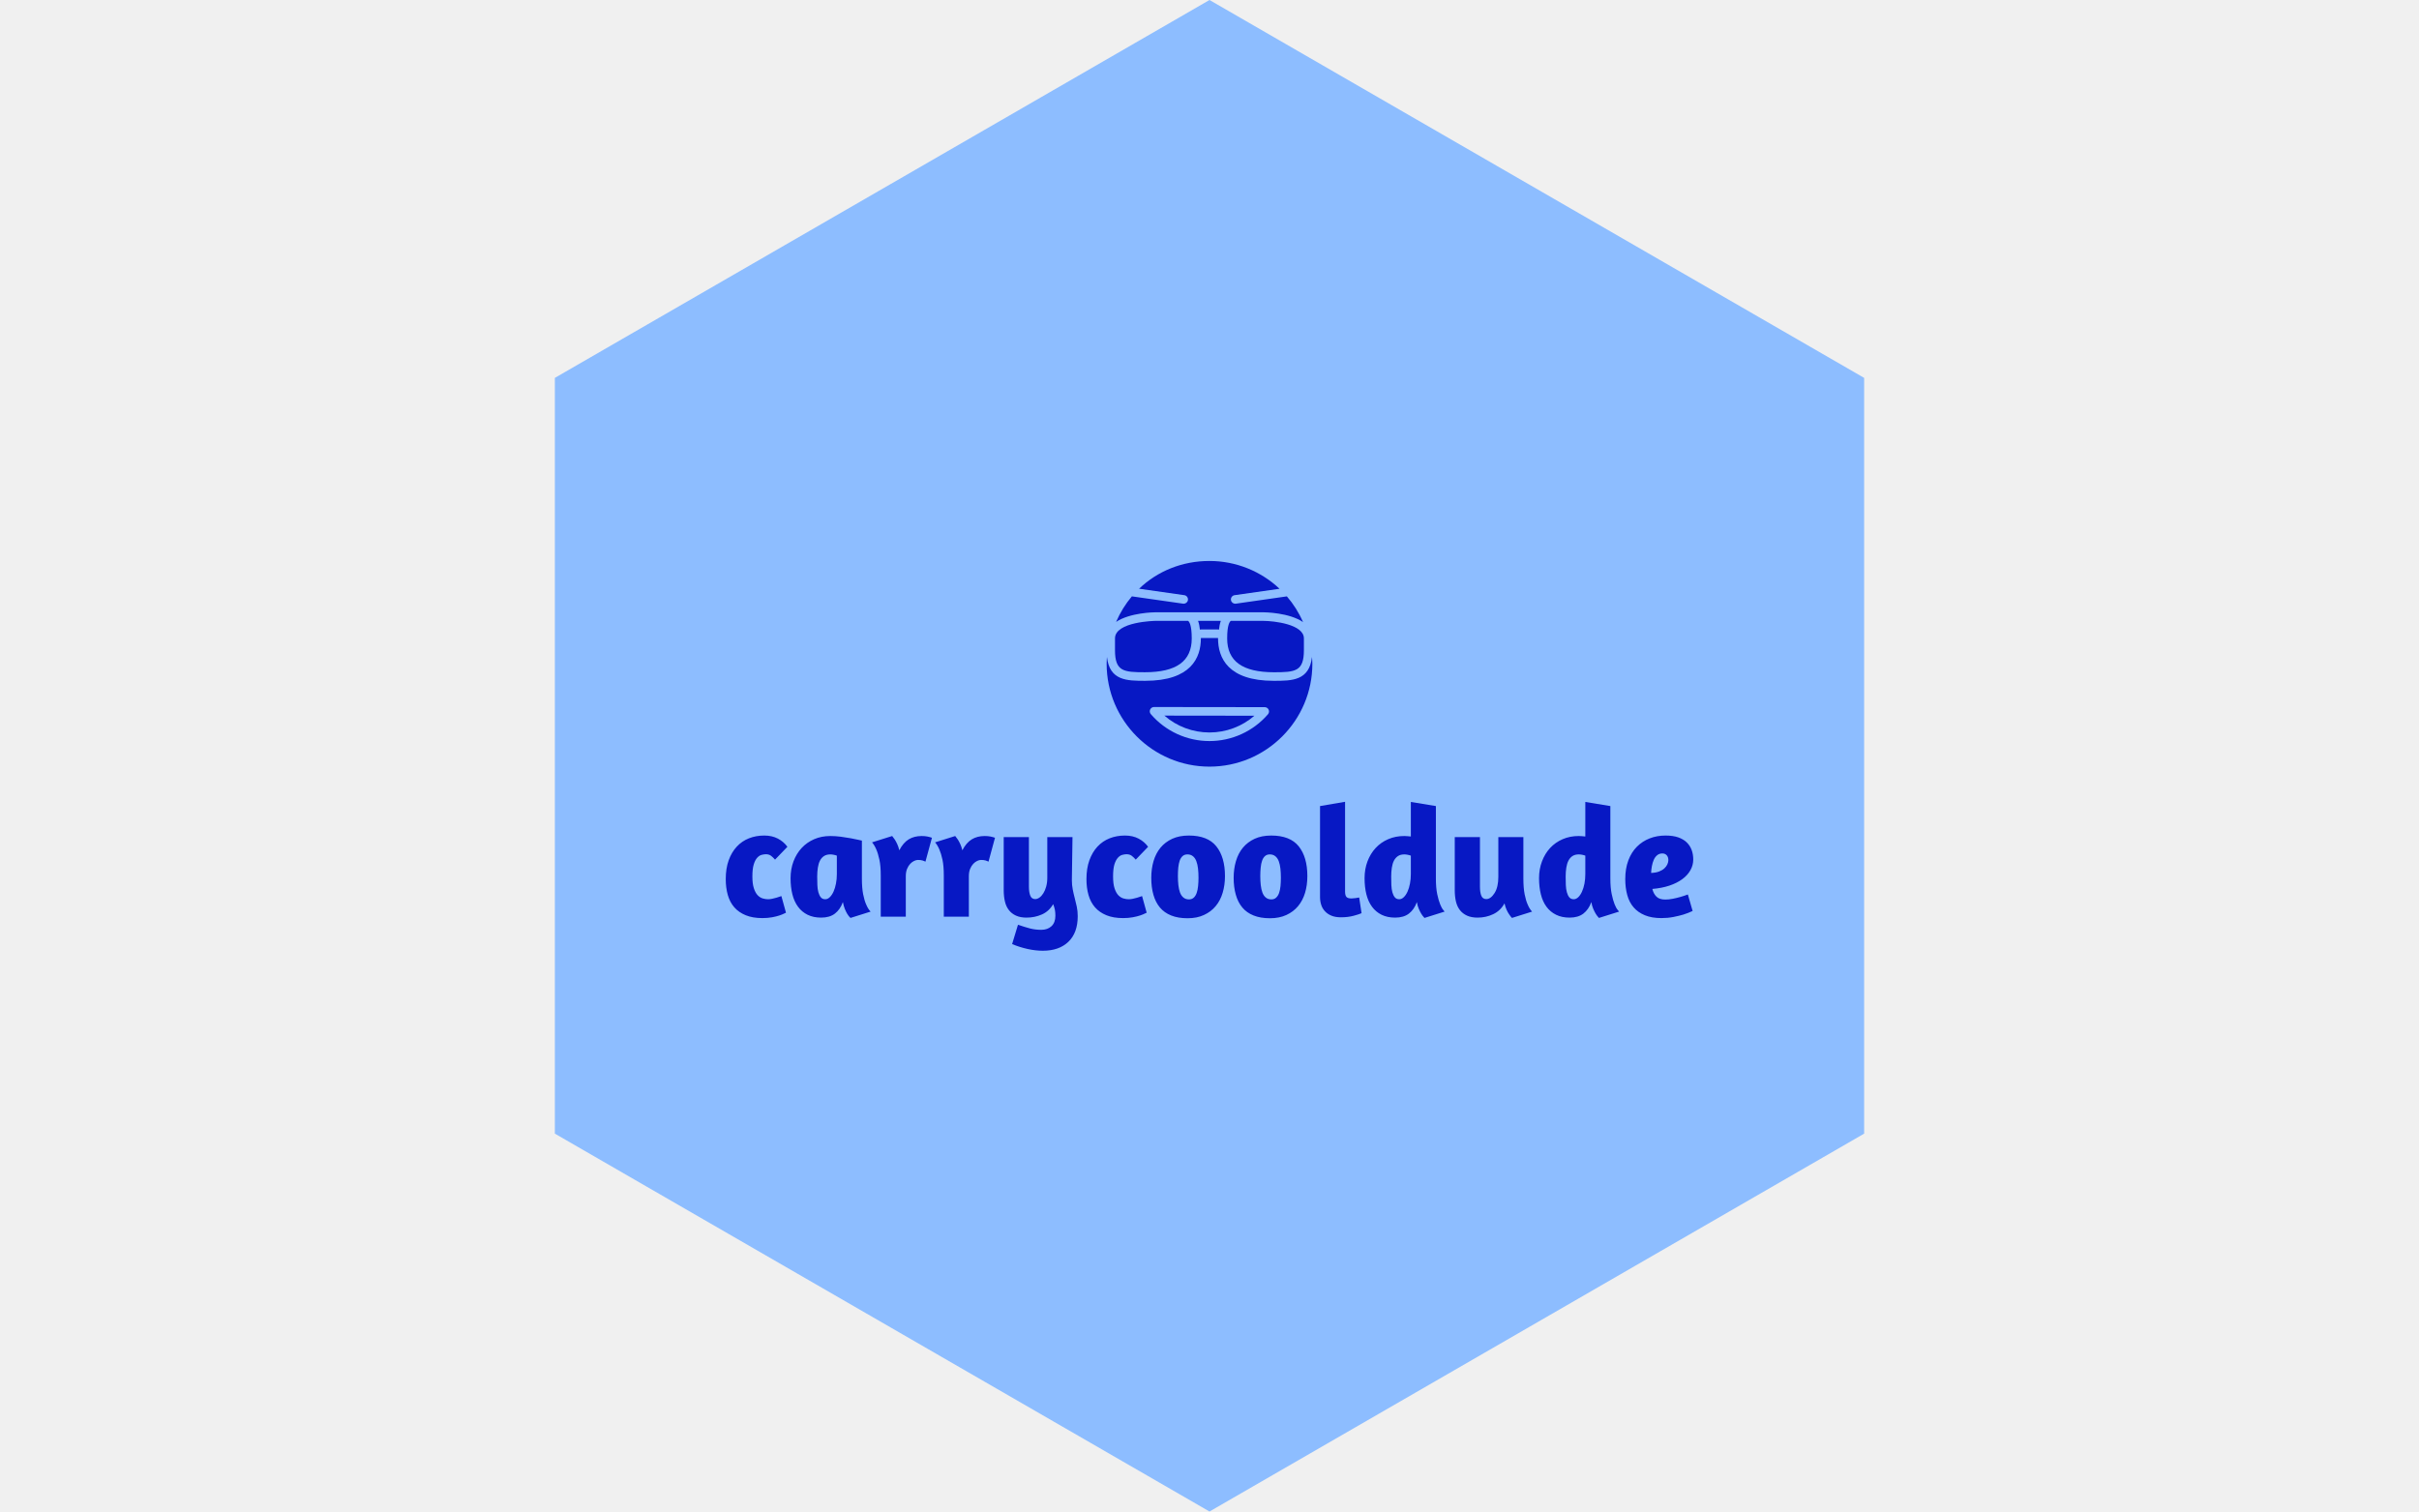
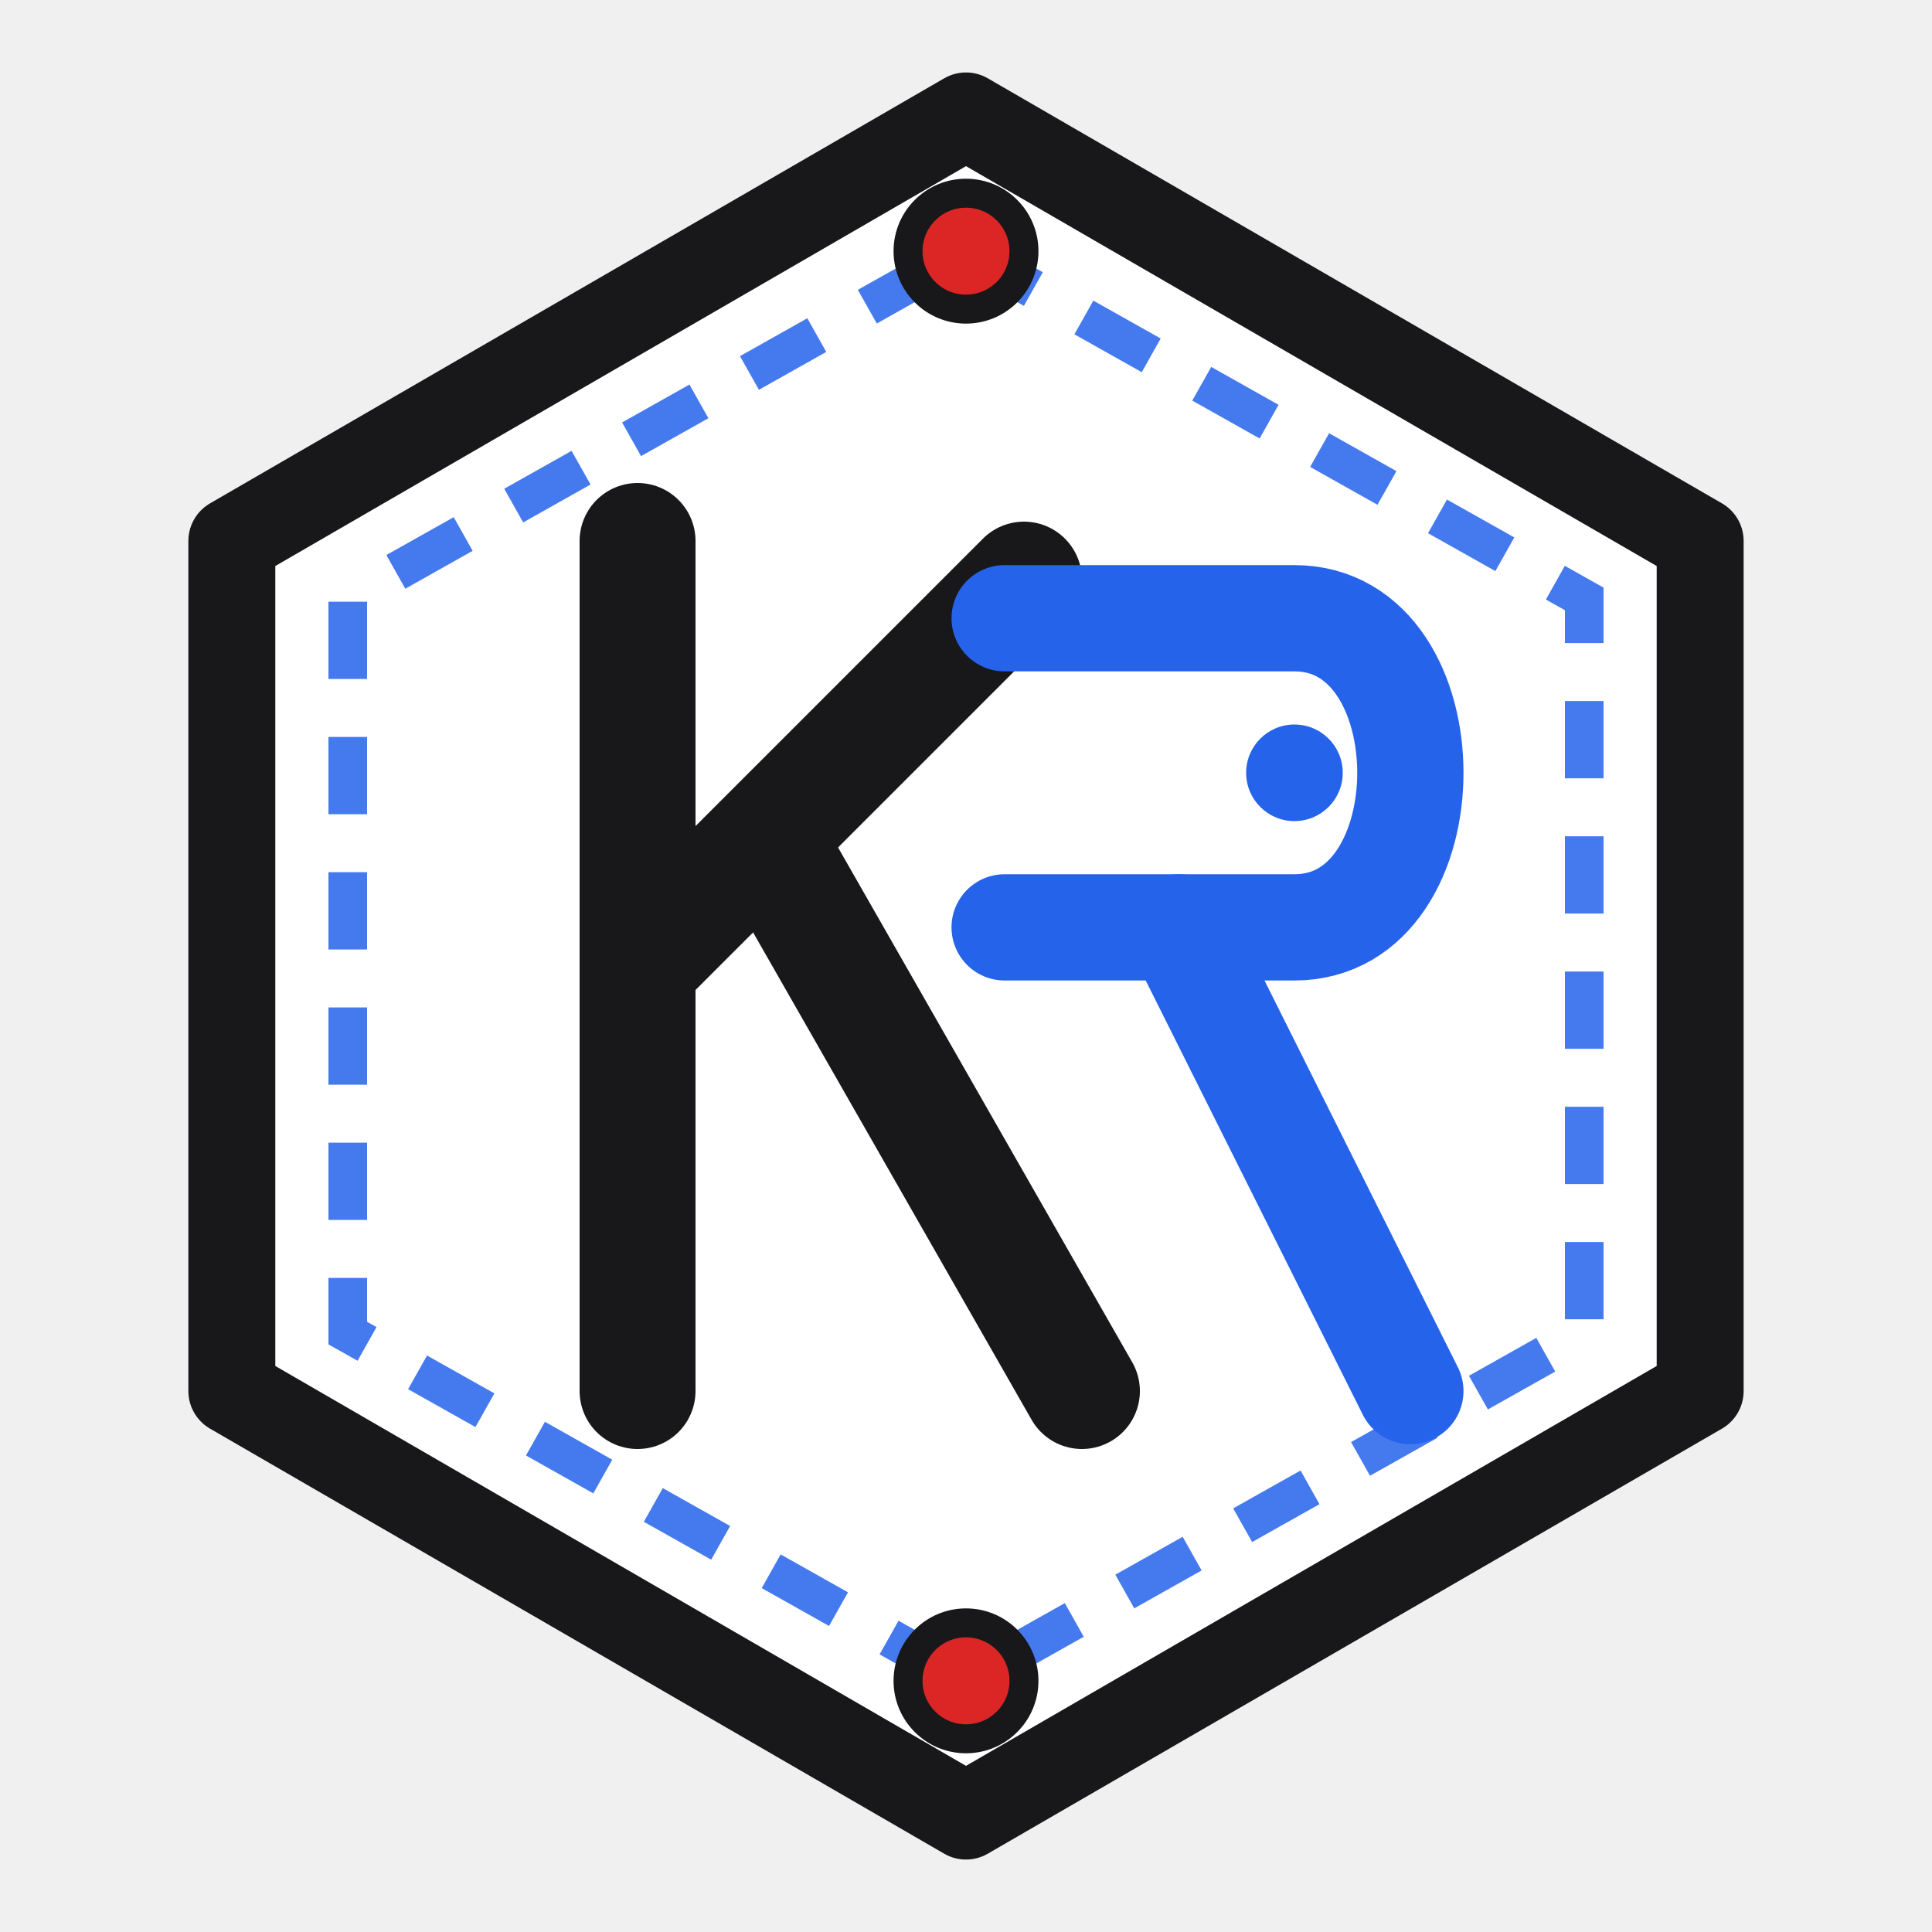
- <svg xmlns="http://www.w3.org/2000/svg" version="1.1" width="1000" height="625" viewBox="0 0 1000 625">
-   <g transform="matrix(1,0,0,1,0,0)">
-     <svg viewBox="0 0 576 360" data-background-color="#0718c4" preserveAspectRatio="xMidYMid meet" height="625" width="1000">
-       <g id="tight-bounds" transform="matrix(1,0,0,1,0,0)">
-         <svg viewBox="0 0 576 360" height="360" width="576">
-           <g>
-             <svg />
-           </g>
-           <g>
-             <svg viewBox="0 0 576 360" height="360" width="576">
-               <g>
-                 <path transform="translate(288,180) scale(180,180)" d="M-0.866-0.5l0.866-0.5 0.866 0.5 0 1-0.866 0.5-0.866-0.5z" fill="#8dbdff" fill-rule="nonzero" stroke="none" stroke-width="1" stroke-linecap="butt" stroke-linejoin="miter" stroke-miterlimit="10" stroke-dasharray="" stroke-dashoffset="0" font-family="none" font-weight="none" font-size="none" text-anchor="none" style="mix-blend-mode: normal" data-fill-palette-color="tertiary" />
-               </g>
-               <g transform="matrix(1,0,0,1,172.8,133.5616)">
-                 <svg viewBox="0 0 230.4 92.877" height="92.877" width="230.4">
-                   <g>
-                     <svg viewBox="0 0 230.4 92.877" height="92.877" width="230.4">
-                       <g>
-                         <svg viewBox="0 0 230.4 92.877" height="92.877" width="230.4">
-                           <g transform="matrix(1,0,0,1,0,57.40154)">
-                             <svg viewBox="0 0 230.4 35.475" height="35.475" width="230.4">
-                               <g>
-                                 <svg viewBox="0 0 230.4 35.475" height="35.475" width="230.4">
-                                   <g>
-                                     <svg viewBox="0 0 230.4 35.475" height="35.475" width="230.4">
-                                       <g transform="matrix(1,0,0,1,0,0)">
-                                         <svg width="230.4" viewBox="1.35 -36.25 305.22 47" height="35.475" data-palette-color="#0718c4">
-                                           <path d="M20.8-22.05L16.9-18Q16.3-18.7 15.65-19.2 15-19.7 14-19.7L14-19.7Q13.4-19.7 12.65-19.5 11.9-19.3 11.25-18.57 10.6-17.85 10.18-16.48 9.75-15.1 9.75-12.7L9.75-12.7Q9.75-10.35 10.23-8.93 10.7-7.5 11.43-6.75 12.15-6 13.03-5.75 13.9-5.5 14.7-5.5L14.7-5.5Q15.3-5.5 16-5.65 16.7-5.8 17.32-5.98 17.95-6.15 18.4-6.33 18.85-6.5 18.9-6.5L18.9-6.5 20.35-1.25 19.8-1Q19.25-0.7 18.28-0.38 17.3-0.05 15.93 0.2 14.55 0.45 12.9 0.45L12.9 0.45Q9.85 0.45 7.65-0.45 5.45-1.35 4.05-2.95 2.65-4.55 2-6.83 1.35-9.1 1.35-11.85L1.35-11.85Q1.35-15.2 2.27-17.78 3.2-20.35 4.83-22.1 6.45-23.85 8.68-24.73 10.9-25.6 13.5-25.6L13.5-25.6Q15.95-25.6 17.8-24.63 19.65-23.65 20.8-22.05L20.8-22.05ZM44.3-24L44.3-12.05Q44.3-9.05 44.7-7.05 45.1-5.05 45.65-3.85L45.65-3.85Q46.25-2.4 47.05-1.6L47.05-1.6 40.7 0.4Q40.15-0.1 39.7-0.85L39.7-0.85Q39.3-1.5 38.92-2.43 38.55-3.35 38.3-4.6L38.3-4.6Q37.45-2.25 35.8-0.98 34.15 0.3 31.45 0.3L31.45 0.3Q29 0.3 27.17-0.6 25.35-1.5 24.15-3.13 22.95-4.75 22.37-7.05 21.8-9.35 21.8-12.15L21.8-12.15Q21.8-15 22.72-17.45 23.65-19.9 25.3-21.68 26.95-23.45 29.25-24.45 31.55-25.45 34.35-25.45L34.35-25.45Q35.9-25.45 37.65-25.23 39.4-25 40.85-24.73 42.3-24.45 43.27-24.23 44.25-24 44.3-24L44.3-24ZM32.75-5.5Q33.5-5.5 34.17-6.15 34.85-6.8 35.35-7.9 35.85-9 36.12-10.43 36.4-11.85 36.4-13.45L36.4-13.45 36.4-19.25Q36.05-19.4 35.42-19.53 34.8-19.65 34.35-19.65L34.35-19.65Q33.15-19.65 32.35-19.13 31.55-18.6 31.07-17.68 30.6-16.75 30.4-15.45 30.2-14.15 30.2-12.65L30.2-12.65Q30.2-11.25 30.25-9.98 30.3-8.7 30.57-7.7 30.85-6.7 31.35-6.1 31.85-5.5 32.75-5.5L32.75-5.5ZM62-17.9Q61.45-17.9 60.8-17.6 60.15-17.3 59.55-16.68 58.95-16.05 58.55-15.08 58.15-14.1 58.15-12.75L58.15-12.75 58.15 0 50.25 0 50.25-13Q50.25-16 49.82-17.98 49.4-19.95 48.85-21.2L48.85-21.2Q48.25-22.6 47.5-23.45L47.5-23.45 53.85-25.45Q54.25-24.95 54.7-24.3L54.7-24.3Q55.05-23.75 55.45-22.9 55.85-22.05 56.1-20.95L56.1-20.95Q57.35-23.35 59.07-24.4 60.8-25.45 63.15-25.45L63.15-25.45Q64.2-25.45 65.02-25.28 65.85-25.1 66.4-24.9L66.4-24.9 64.35-17.35Q64-17.55 63.42-17.73 62.85-17.9 62-17.9L62-17.9ZM81.89-17.9Q81.34-17.9 80.69-17.6 80.04-17.3 79.44-16.68 78.84-16.05 78.44-15.08 78.04-14.1 78.04-12.75L78.04-12.75 78.04 0 70.14 0 70.14-13Q70.14-16 69.72-17.98 69.29-19.95 68.74-21.2L68.74-21.2Q68.14-22.6 67.39-23.45L67.39-23.45 73.74-25.45Q74.14-24.95 74.59-24.3L74.59-24.3Q74.94-23.75 75.34-22.9 75.74-22.05 75.99-20.95L75.99-20.95Q77.24-23.35 78.97-24.4 80.69-25.45 83.04-25.45L83.04-25.45Q84.09-25.45 84.92-25.28 85.74-25.1 86.29-24.9L86.29-24.9 84.24-17.35Q83.89-17.55 83.32-17.73 82.74-17.9 81.89-17.9L81.89-17.9ZM110.74-25.1L110.54-11.55Q110.54-9.95 110.82-8.58 111.09-7.2 111.44-5.88 111.79-4.55 112.09-3.15 112.39-1.75 112.39-0.15L112.39-0.15Q112.39 5.1 109.44 7.93 106.49 10.75 101.39 10.75L101.39 10.75Q99.09 10.75 96.59 10.2 94.09 9.65 91.69 8.65L91.69 8.65 93.54 2.55Q95.74 3.3 97.39 3.73 99.04 4.15 100.89 4.15L100.89 4.15Q102.89 4.15 104.12 3 105.34 1.85 105.34-0.3L105.34-0.3Q105.34-1.3 105.19-2.13 105.04-2.95 104.64-3.95L104.64-3.95Q103.34-1.7 101.09-0.7 98.84 0.3 96.24 0.3L96.24 0.3Q94.29 0.3 92.92-0.33 91.54-0.95 90.67-2.08 89.79-3.2 89.42-4.8 89.04-6.4 89.04-8.4L89.04-8.4 89.04-25.1 96.99-25.1 96.99-9.45Q96.99-7.7 97.42-6.63 97.84-5.55 98.99-5.55L98.99-5.55Q99.64-5.55 100.32-6.03 100.99-6.5 101.54-7.38 102.09-8.25 102.44-9.5 102.79-10.75 102.79-12.3L102.79-12.3 102.79-25.1 110.74-25.1ZM134.59-22.05L130.69-18Q130.09-18.7 129.44-19.2 128.79-19.7 127.79-19.7L127.79-19.7Q127.19-19.7 126.44-19.5 125.69-19.3 125.04-18.57 124.39-17.85 123.96-16.48 123.54-15.1 123.54-12.7L123.54-12.7Q123.54-10.35 124.01-8.93 124.49-7.5 125.21-6.75 125.94-6 126.81-5.75 127.69-5.5 128.49-5.5L128.49-5.5Q129.09-5.5 129.79-5.65 130.49-5.8 131.11-5.98 131.74-6.15 132.19-6.33 132.64-6.5 132.69-6.5L132.69-6.5 134.14-1.25 133.59-1Q133.04-0.7 132.06-0.38 131.09-0.05 129.71 0.2 128.34 0.45 126.69 0.45L126.69 0.45Q123.64 0.45 121.44-0.45 119.24-1.35 117.84-2.95 116.44-4.55 115.79-6.83 115.14-9.1 115.14-11.85L115.14-11.85Q115.14-15.2 116.06-17.78 116.99-20.35 118.61-22.1 120.24-23.85 122.46-24.73 124.69-25.6 127.29-25.6L127.29-25.6Q129.74-25.6 131.59-24.63 133.44-23.65 134.59-22.05L134.59-22.05ZM147.44-25.6Q153.39-25.6 156.11-22.2 158.84-18.8 158.84-12.8L158.84-12.8Q158.84-9.95 158.11-7.53 157.39-5.1 155.91-3.33 154.44-1.55 152.21-0.53 149.99 0.5 147.04 0.5L147.04 0.5Q144.04 0.5 141.86-0.38 139.69-1.25 138.31-2.9 136.94-4.55 136.26-6.93 135.59-9.3 135.59-12.25L135.59-12.25Q135.59-15.1 136.31-17.55 137.04-20 138.51-21.78 139.99-23.55 142.21-24.58 144.44-25.6 147.44-25.6L147.44-25.6ZM146.99-19.65Q146.09-19.65 145.49-19.13 144.89-18.6 144.56-17.68 144.24-16.75 144.11-15.5 143.99-14.25 143.99-12.8L143.99-12.8Q143.99-11.3 144.14-9.95 144.29-8.6 144.66-7.6 145.04-6.6 145.74-6.03 146.44-5.45 147.49-5.45L147.49-5.45Q148.39-5.45 148.99-6 149.59-6.55 149.91-7.48 150.24-8.4 150.36-9.65 150.49-10.9 150.49-12.3L150.49-12.3Q150.49-13.85 150.34-15.18 150.19-16.5 149.81-17.5 149.44-18.5 148.74-19.07 148.04-19.65 146.99-19.65L146.99-19.65ZM173.43-25.6Q179.38-25.6 182.11-22.2 184.83-18.8 184.83-12.8L184.83-12.8Q184.83-9.95 184.11-7.53 183.38-5.1 181.91-3.33 180.43-1.55 178.21-0.53 175.98 0.5 173.03 0.5L173.03 0.5Q170.03 0.5 167.86-0.38 165.68-1.25 164.31-2.9 162.93-4.55 162.26-6.93 161.58-9.3 161.58-12.25L161.58-12.25Q161.58-15.1 162.31-17.55 163.03-20 164.51-21.78 165.98-23.55 168.21-24.58 170.43-25.6 173.43-25.6L173.43-25.6ZM172.98-19.65Q172.08-19.65 171.48-19.13 170.88-18.6 170.56-17.68 170.23-16.75 170.11-15.5 169.98-14.25 169.98-12.8L169.98-12.8Q169.98-11.3 170.13-9.95 170.28-8.6 170.66-7.6 171.03-6.6 171.73-6.03 172.43-5.45 173.48-5.45L173.48-5.45Q174.38-5.45 174.98-6 175.58-6.55 175.91-7.48 176.23-8.4 176.36-9.65 176.48-10.9 176.48-12.3L176.48-12.3Q176.48-13.85 176.33-15.18 176.18-16.5 175.81-17.5 175.43-18.5 174.73-19.07 174.03-19.65 172.98-19.65L172.98-19.65ZM195.43 0.2Q193.68 0.2 192.46-0.3 191.23-0.8 190.41-1.68 189.58-2.55 189.21-3.7 188.83-4.85 188.83-6.2L188.83-6.2 188.83-34.9 196.73-36.25 196.73-7.9Q196.73-6.7 197.16-6.23 197.58-5.75 198.73-5.75L198.73-5.75Q199.28-5.75 199.96-5.85 200.63-5.95 201.18-6.05L201.18-6.05 201.93-1.1Q201.18-0.75 199.41-0.28 197.63 0.2 195.43 0.2L195.43 0.2ZM228.13-1.6L221.78 0.4 221.48 0.05Q221.18-0.25 220.78-0.9 220.38-1.55 219.98-2.48 219.58-3.4 219.38-4.6L219.38-4.6Q218.53-2.25 216.88-0.98 215.23 0.3 212.53 0.3L212.53 0.3Q210.08 0.3 208.25-0.6 206.43-1.5 205.23-3.13 204.03-4.75 203.45-7.05 202.88-9.35 202.88-12.15L202.88-12.15Q202.88-15 203.8-17.45 204.73-19.9 206.38-21.68 208.03-23.45 210.33-24.45 212.63-25.45 215.43-25.45L215.43-25.45Q215.88-25.45 216.4-25.4 216.93-25.35 217.48-25.3L217.48-25.3 217.48-36.2 225.38-34.9 225.38-12.05Q225.38-9.1 225.8-7.1 226.23-5.1 226.73-3.88 227.23-2.65 227.68-2.15L227.68-2.15 228.13-1.6ZM213.83-5.5Q214.58-5.5 215.25-6.15 215.93-6.8 216.43-7.9 216.93-9 217.2-10.43 217.48-11.85 217.48-13.45L217.48-13.45 217.48-19.25Q217.13-19.4 216.5-19.53 215.88-19.65 215.43-19.65L215.43-19.65Q214.23-19.65 213.43-19.13 212.63-18.6 212.15-17.68 211.68-16.75 211.48-15.45 211.28-14.15 211.28-12.65L211.28-12.65Q211.28-11.25 211.33-9.98 211.38-8.7 211.65-7.7 211.93-6.7 212.43-6.1 212.93-5.5 213.83-5.5L213.83-5.5ZM245.08-12.6L245.08-25.1 252.98-25.1 252.98-12.05Q252.98-9.05 253.38-7.05 253.78-5.05 254.33-3.85L254.33-3.85Q254.93-2.4 255.73-1.6L255.73-1.6 249.38 0.4Q248.93-0.05 248.48-0.75L248.48-0.75Q248.08-1.3 247.68-2.18 247.28-3.05 247.03-4.2L247.03-4.2Q245.73-1.85 243.45-0.78 241.18 0.3 238.53 0.3L238.53 0.3Q236.58 0.3 235.2-0.33 233.83-0.95 232.95-2.08 232.08-3.2 231.7-4.8 231.33-6.4 231.33-8.4L231.33-8.4 231.33-25.1 239.28-25.1 239.28-9.45Q239.28-7.7 239.7-6.63 240.13-5.55 241.28-5.55L241.28-5.55Q242.68-5.55 243.88-7.43 245.08-9.3 245.08-12.6L245.08-12.6ZM283.17-1.6L276.82 0.4 276.52 0.05Q276.22-0.25 275.82-0.9 275.42-1.55 275.02-2.48 274.62-3.4 274.42-4.6L274.42-4.6Q273.57-2.25 271.92-0.98 270.27 0.3 267.57 0.3L267.57 0.3Q265.12 0.3 263.3-0.6 261.47-1.5 260.27-3.13 259.07-4.75 258.5-7.05 257.92-9.35 257.92-12.15L257.92-12.15Q257.92-15 258.85-17.45 259.77-19.9 261.42-21.68 263.07-23.45 265.37-24.45 267.67-25.45 270.47-25.45L270.47-25.45Q270.92-25.45 271.45-25.4 271.97-25.35 272.52-25.3L272.52-25.3 272.52-36.2 280.42-34.9 280.42-12.05Q280.42-9.1 280.85-7.1 281.27-5.1 281.77-3.88 282.27-2.65 282.72-2.15L282.72-2.15 283.17-1.6ZM268.87-5.5Q269.62-5.5 270.3-6.15 270.97-6.8 271.47-7.9 271.97-9 272.25-10.43 272.52-11.85 272.52-13.45L272.52-13.45 272.52-19.25Q272.17-19.4 271.55-19.53 270.92-19.65 270.47-19.65L270.47-19.65Q269.27-19.65 268.47-19.13 267.67-18.6 267.2-17.68 266.72-16.75 266.52-15.45 266.32-14.15 266.32-12.65L266.32-12.65Q266.32-11.25 266.37-9.98 266.42-8.7 266.7-7.7 266.97-6.7 267.47-6.1 267.97-5.5 268.87-5.5L268.87-5.5ZM285.12-11.85Q285.12-15.2 286.1-17.78 287.07-20.35 288.8-22.08 290.52-23.8 292.82-24.7 295.12-25.6 297.82-25.6L297.82-25.6Q300.17-25.6 301.82-25.03 303.47-24.45 304.52-23.43 305.57-22.4 306.07-21.03 306.57-19.65 306.57-18.05L306.57-18.05Q306.57-16.25 305.67-14.65 304.77-13.05 303.1-11.83 301.42-10.6 299.05-9.8 296.67-9 293.67-8.75L293.67-8.75Q294.02-7.25 294.95-6.33 295.87-5.4 297.77-5.4L297.77-5.4Q298.87-5.4 300.12-5.65 301.37-5.9 302.42-6.2L302.42-6.2Q303.67-6.55 304.87-7L304.87-7 306.37-1.8Q305.02-1.15 303.42-0.65L303.42-0.65Q302.07-0.25 300.3 0.1 298.52 0.45 296.52 0.45L296.52 0.45Q293.47 0.45 291.3-0.45 289.12-1.35 287.75-2.95 286.37-4.55 285.75-6.83 285.12-9.1 285.12-11.85L285.12-11.85ZM296.82-19.95Q295.87-19.95 295.2-19.4 294.52-18.85 294.12-17.95 293.72-17.05 293.52-15.95 293.32-14.85 293.27-13.8L293.27-13.8Q294.77-13.85 295.8-14.25 296.82-14.65 297.47-15.25 298.12-15.85 298.42-16.55 298.72-17.25 298.72-17.85L298.72-17.85Q298.72-18.8 298.2-19.38 297.67-19.95 296.82-19.95L296.82-19.95Z" opacity="1" transform="matrix(1,0,0,1,0,0)" fill="#0718c4" class="undefined-text-0" data-fill-palette-color="quaternary" id="text-0" />
-                                         </svg>
-                                       </g>
-                                     </svg>
-                                   </g>
-                                 </svg>
-                               </g>
-                             </svg>
-                           </g>
-                           <g transform="matrix(1,0,0,1,90.70812,0)">
-                             <svg viewBox="0 0 48.984 49.027" height="49.027" width="48.984">
-                               <g>
-                                 <svg version="1.1" x="0" y="0" viewBox="0.084 0 95.832 95.916" enable-background="new 0 0 96 96" xml:space="preserve" height="49.027" width="48.984" class="icon-icon-0" data-fill-palette-color="quaternary" id="icon-0">
-                                   <path d="M51.977 32.004c0.155 0 0.295 0.056 0.436 0.084 0.152-1.448 0.416-2.856 0.867-4.084H42.672c0.456 1.228 0.716 2.636 0.868 4.084 0.144-0.032 0.28-0.084 0.436-0.084H51.977L51.977 32.004z" fill="#0718c4" data-fill-palette-color="quaternary" />
-                                   <path d="M73.141 28.004H57.96c-0.517 0.3-1.728 1.7-1.731 8.188 0 10.596 7.135 15.751 21.812 15.751 9.916 0 13.933-0.399 13.933-10.271V36.18C91.977 29.58 78.027 28.028 73.141 28.004z" fill="#0718c4" data-fill-palette-color="quaternary" />
-                                   <path d="M36.26 16.024c1.092 0.156 1.852 1.168 1.696 2.26-0.144 1-1 1.72-1.98 1.72-0.092 0-0.188-0.008-0.284-0.02L11.84 16.576c-2.952 3.5-5.44 7.492-7.352 11.908 6.452-4.336 17.648-4.48 18.308-4.484h50.353c0.672 0 11.992 0.152 18.428 4.564-1.928-4.42-4.484-8.444-7.532-11.98l-23.792 3.404c-0.096 0.008-0.191 0.02-0.284 0.02-0.976 0-1.836-0.724-1.976-1.72-0.156-1.088 0.6-2.104 1.695-2.26l20.94-2.992C71.977 4.884 60.389 0.088 47.964 0.088c-12.688 0-24.2 4.728-32.768 12.932L36.26 16.024z" fill="#0718c4" data-fill-palette-color="quaternary" />
-                                   <path d="M47.98 80.004c7.752 0 15.165-2.8 20.94-7.804l-41.944-0.052C32.76 77.184 40.204 80.004 47.98 80.004z" fill="#0718c4" data-fill-palette-color="quaternary" />
-                                   <path d="M17.916 51.936c14.676 0 21.812-5.151 21.812-15.751C39.72 29.7 38.512 28.3 37.996 28H22.804c-0.176 0-18.828 0.324-18.828 8.172v5.492C3.98 51.548 8 51.936 17.916 51.936z" fill="#0718c4" data-fill-palette-color="quaternary" />
-                                   <path d="M77.916 55.936c-21.332 0-25.936-10.74-25.936-19.751 0-0.084 0-0.16 0-0.244 0 0.012 0.088 0.056 0 0.056h-8c-0.088 0 0-0.044 0-0.056 0 0.08 0 0.16 0 0.24 0 9.012-4.604 19.751-25.936 19.751-8.484 0-16.58-0.031-17.816-11.127C0.16 45.864 0.084 46.92 0.084 48c0 26.42 21.484 47.916 47.912 47.916 26.428 0 47.92-21.5 47.92-47.916 0-1.08-0.1-2.136-0.172-3.196C94.5 55.912 86.4 55.936 77.916 55.936zM75.244 71.512C68.4 79.443 58.464 84.004 47.98 84.004c-10.512 0-20.472-4.584-27.328-12.561-0.508-0.592-0.628-1.428-0.3-2.139 0.328-0.709 1.036-1.164 1.816-1.164l0 0 51.557 0.063c0.783 0 1.491 0.456 1.819 1.168C75.876 70.084 75.752 70.916 75.244 71.512z" fill="#0718c4" data-fill-palette-color="quaternary" />
-                                 </svg>
-                               </g>
-                             </svg>
-                           </g>
-                           <g />
-                         </svg>
-                       </g>
-                     </svg>
-                   </g>
-                 </svg>
-               </g>
-             </svg>
-           </g>
-           <defs />
-         </svg>
-         <rect width="576" height="360" fill="none" stroke="none" visibility="hidden" />
-       </g>
-     </svg>
-   </g>
+ <svg xmlns="http://www.w3.org/2000/svg" viewBox="0 0 100 100" width="100%" height="100%">
+   <defs>
+     <style>
+       .hex-border { fill: #ffffff; stroke: #18181b; stroke-width: 4.5; stroke-linejoin: round; stroke-linecap: round; }
+       .hex-inner { fill: none; stroke: #2563eb; stroke-width: 2; stroke-dasharray: 4, 3; opacity: 0.85; }
+       .letter-k { fill: none; stroke: #18181b; stroke-width: 6; stroke-linecap: round; stroke-linejoin: round; }
+       .letter-r { fill: none; stroke: #2563eb; stroke-width: 5.5; stroke-linecap: round; stroke-linejoin: round; }
+       .node-dot { fill: #dc2626; stroke: #18181b; stroke-width: 1.5; }
+       .node-blue { fill: #2563eb; }
+       @media (prefers-color-scheme: dark) {
+         .hex-border { fill: #0f1118; stroke: #f4f4f5; }
+         .hex-inner { stroke: #60a5fa; }
+         .letter-k { stroke: #f4f4f5; }
+         .letter-r { stroke: #60a5fa; }
+         .node-dot { fill: #ef4444; stroke: #ffffff; }
+         .node-blue { fill: #60a5fa; }
+       }
+     </style>
+   </defs>
+   <polygon points="50,6 88,28 88,72 50,94 12,72 12,28" class="hex-border" />
+   <polygon points="50,13 82,31 82,69 50,87 18,69 18,31" class="hex-inner" />
+   <circle cx="50" cy="13" r="3" class="node-dot" />
+   <circle cx="50" cy="87" r="3" class="node-dot" />
+   <path d="M 33 28 L 33 72" class="letter-k" />
+   <path d="M 33 50 L 53 30" class="letter-k" />
+   <path d="M 40 44 L 56 72" class="letter-k" />
+   <path d="M 52 32 L 67 32 C 75 32, 75 48, 67 48 L 52 48" class="letter-r" />
+   <path d="M 61 48 L 73 72" class="letter-r" />
+   <circle cx="67" cy="40" r="2.5" class="node-blue" />
</svg>
